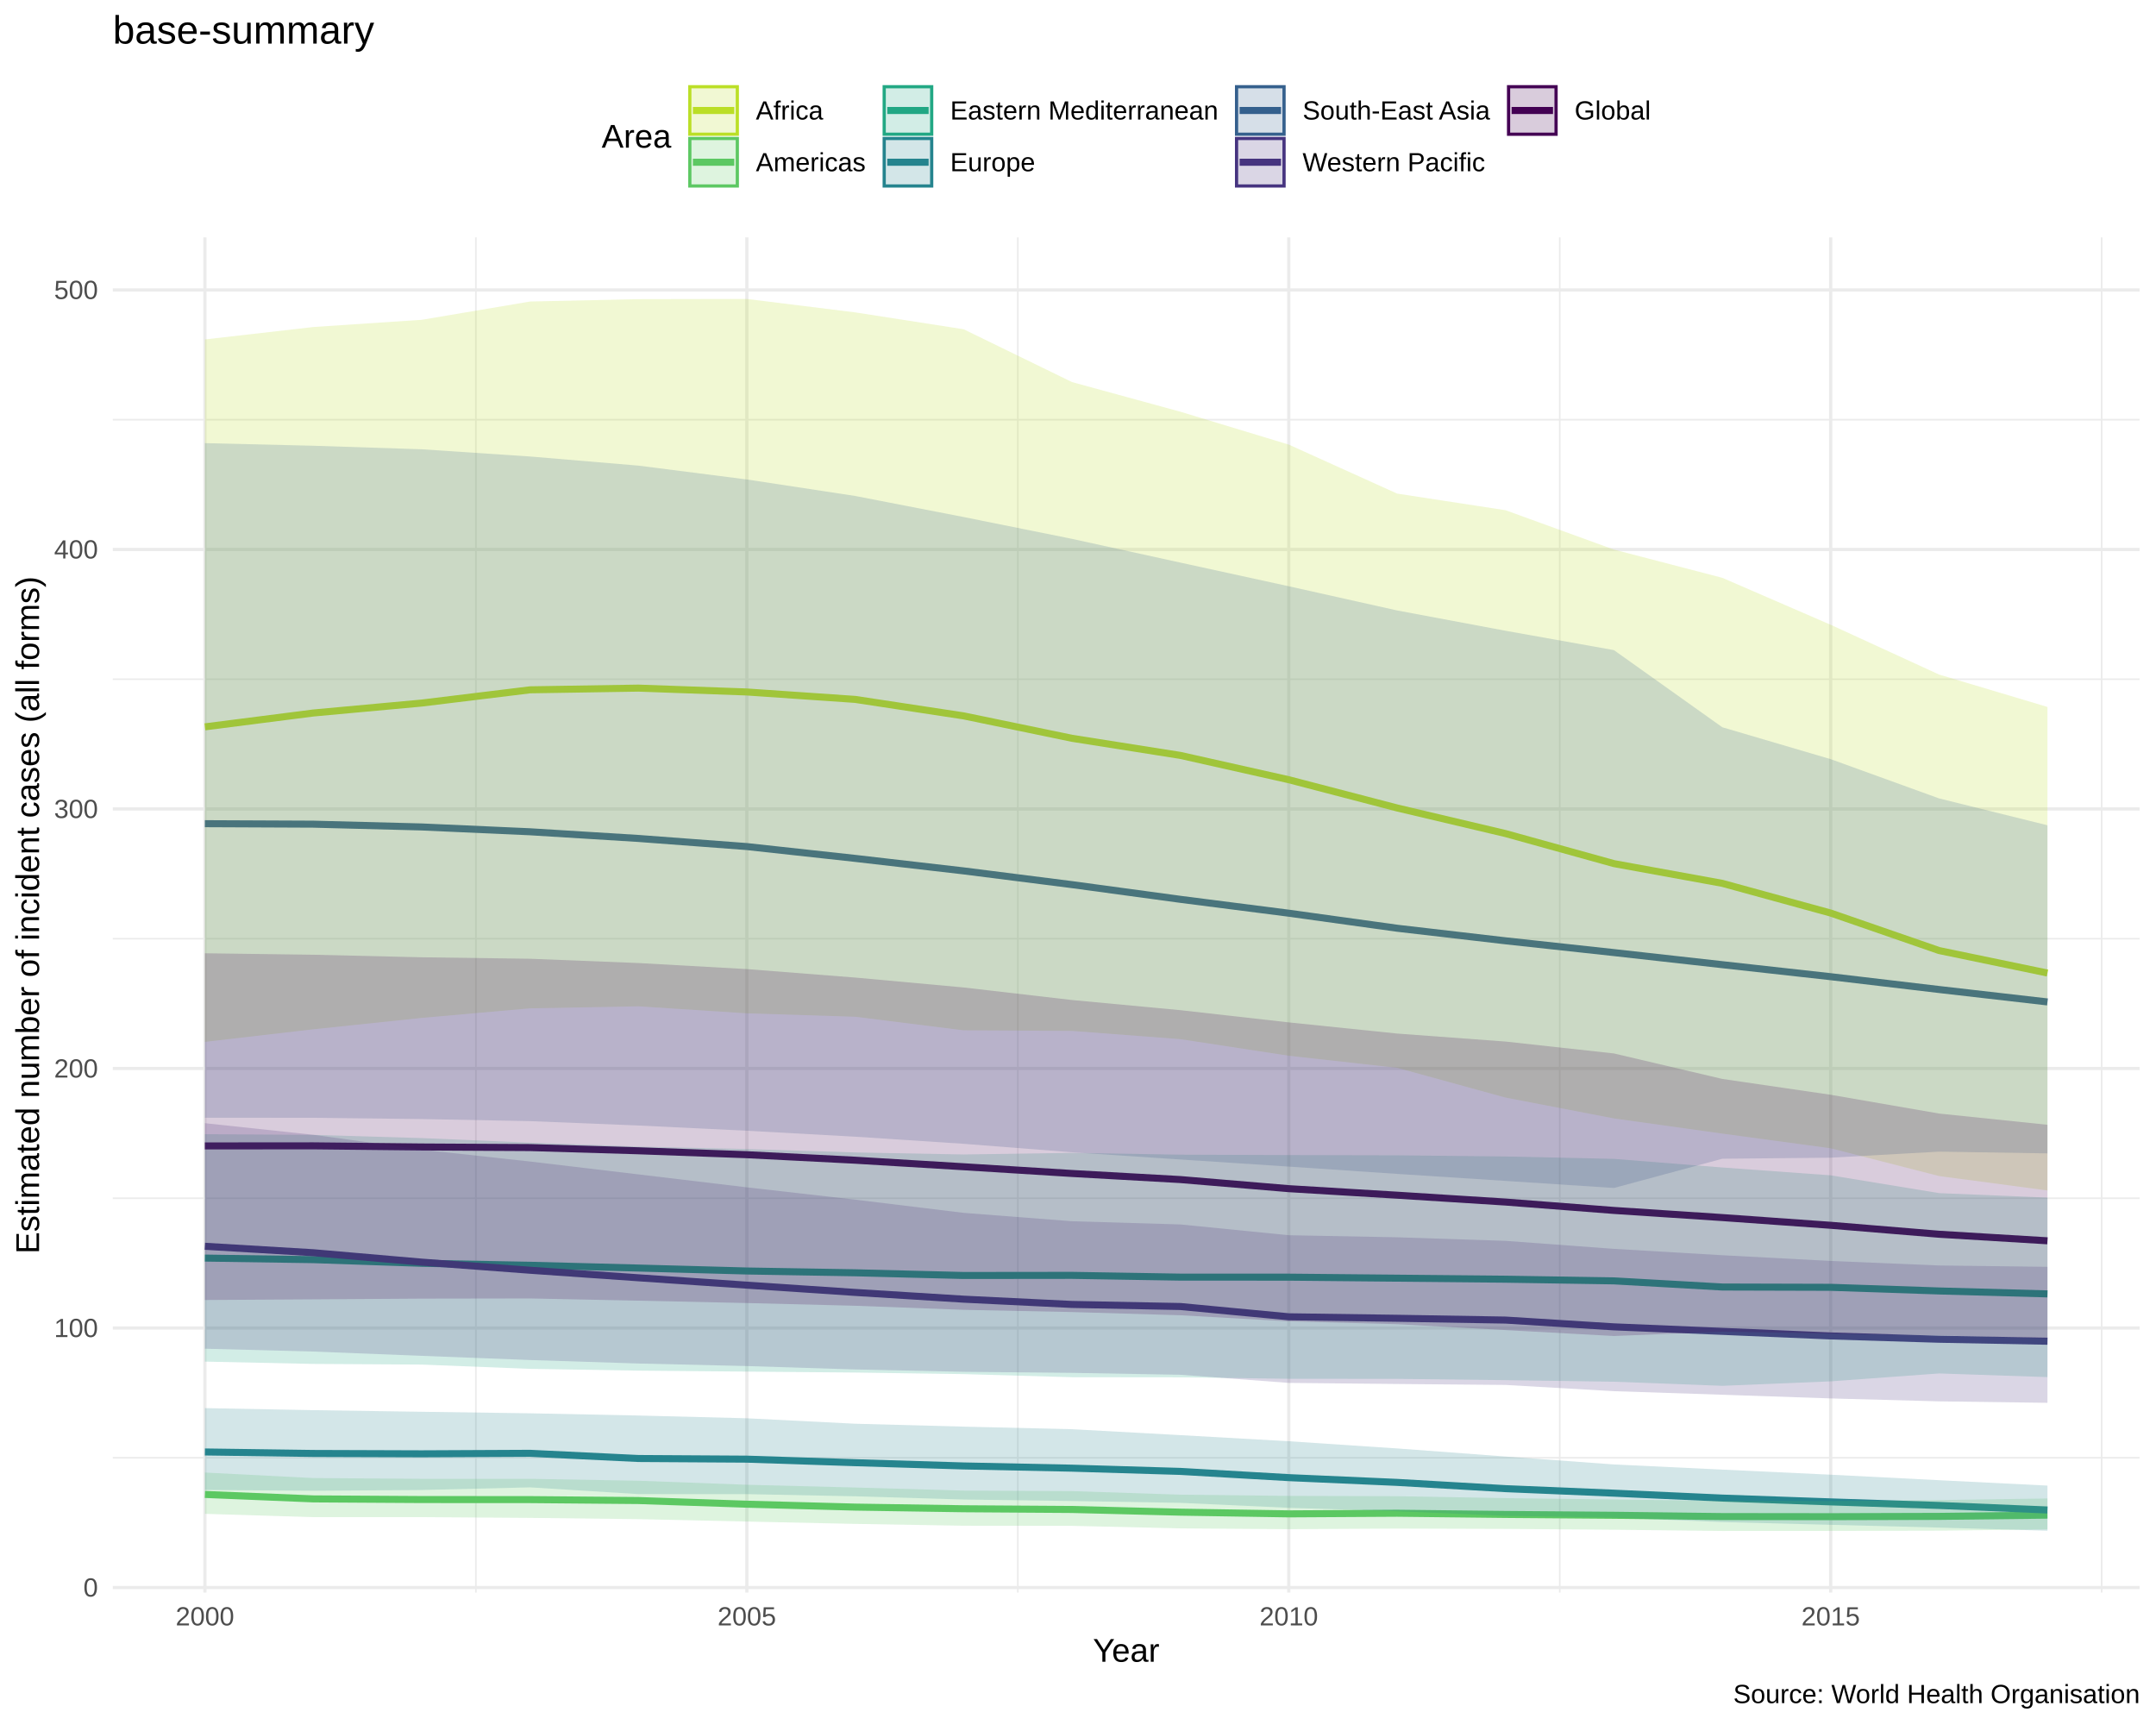
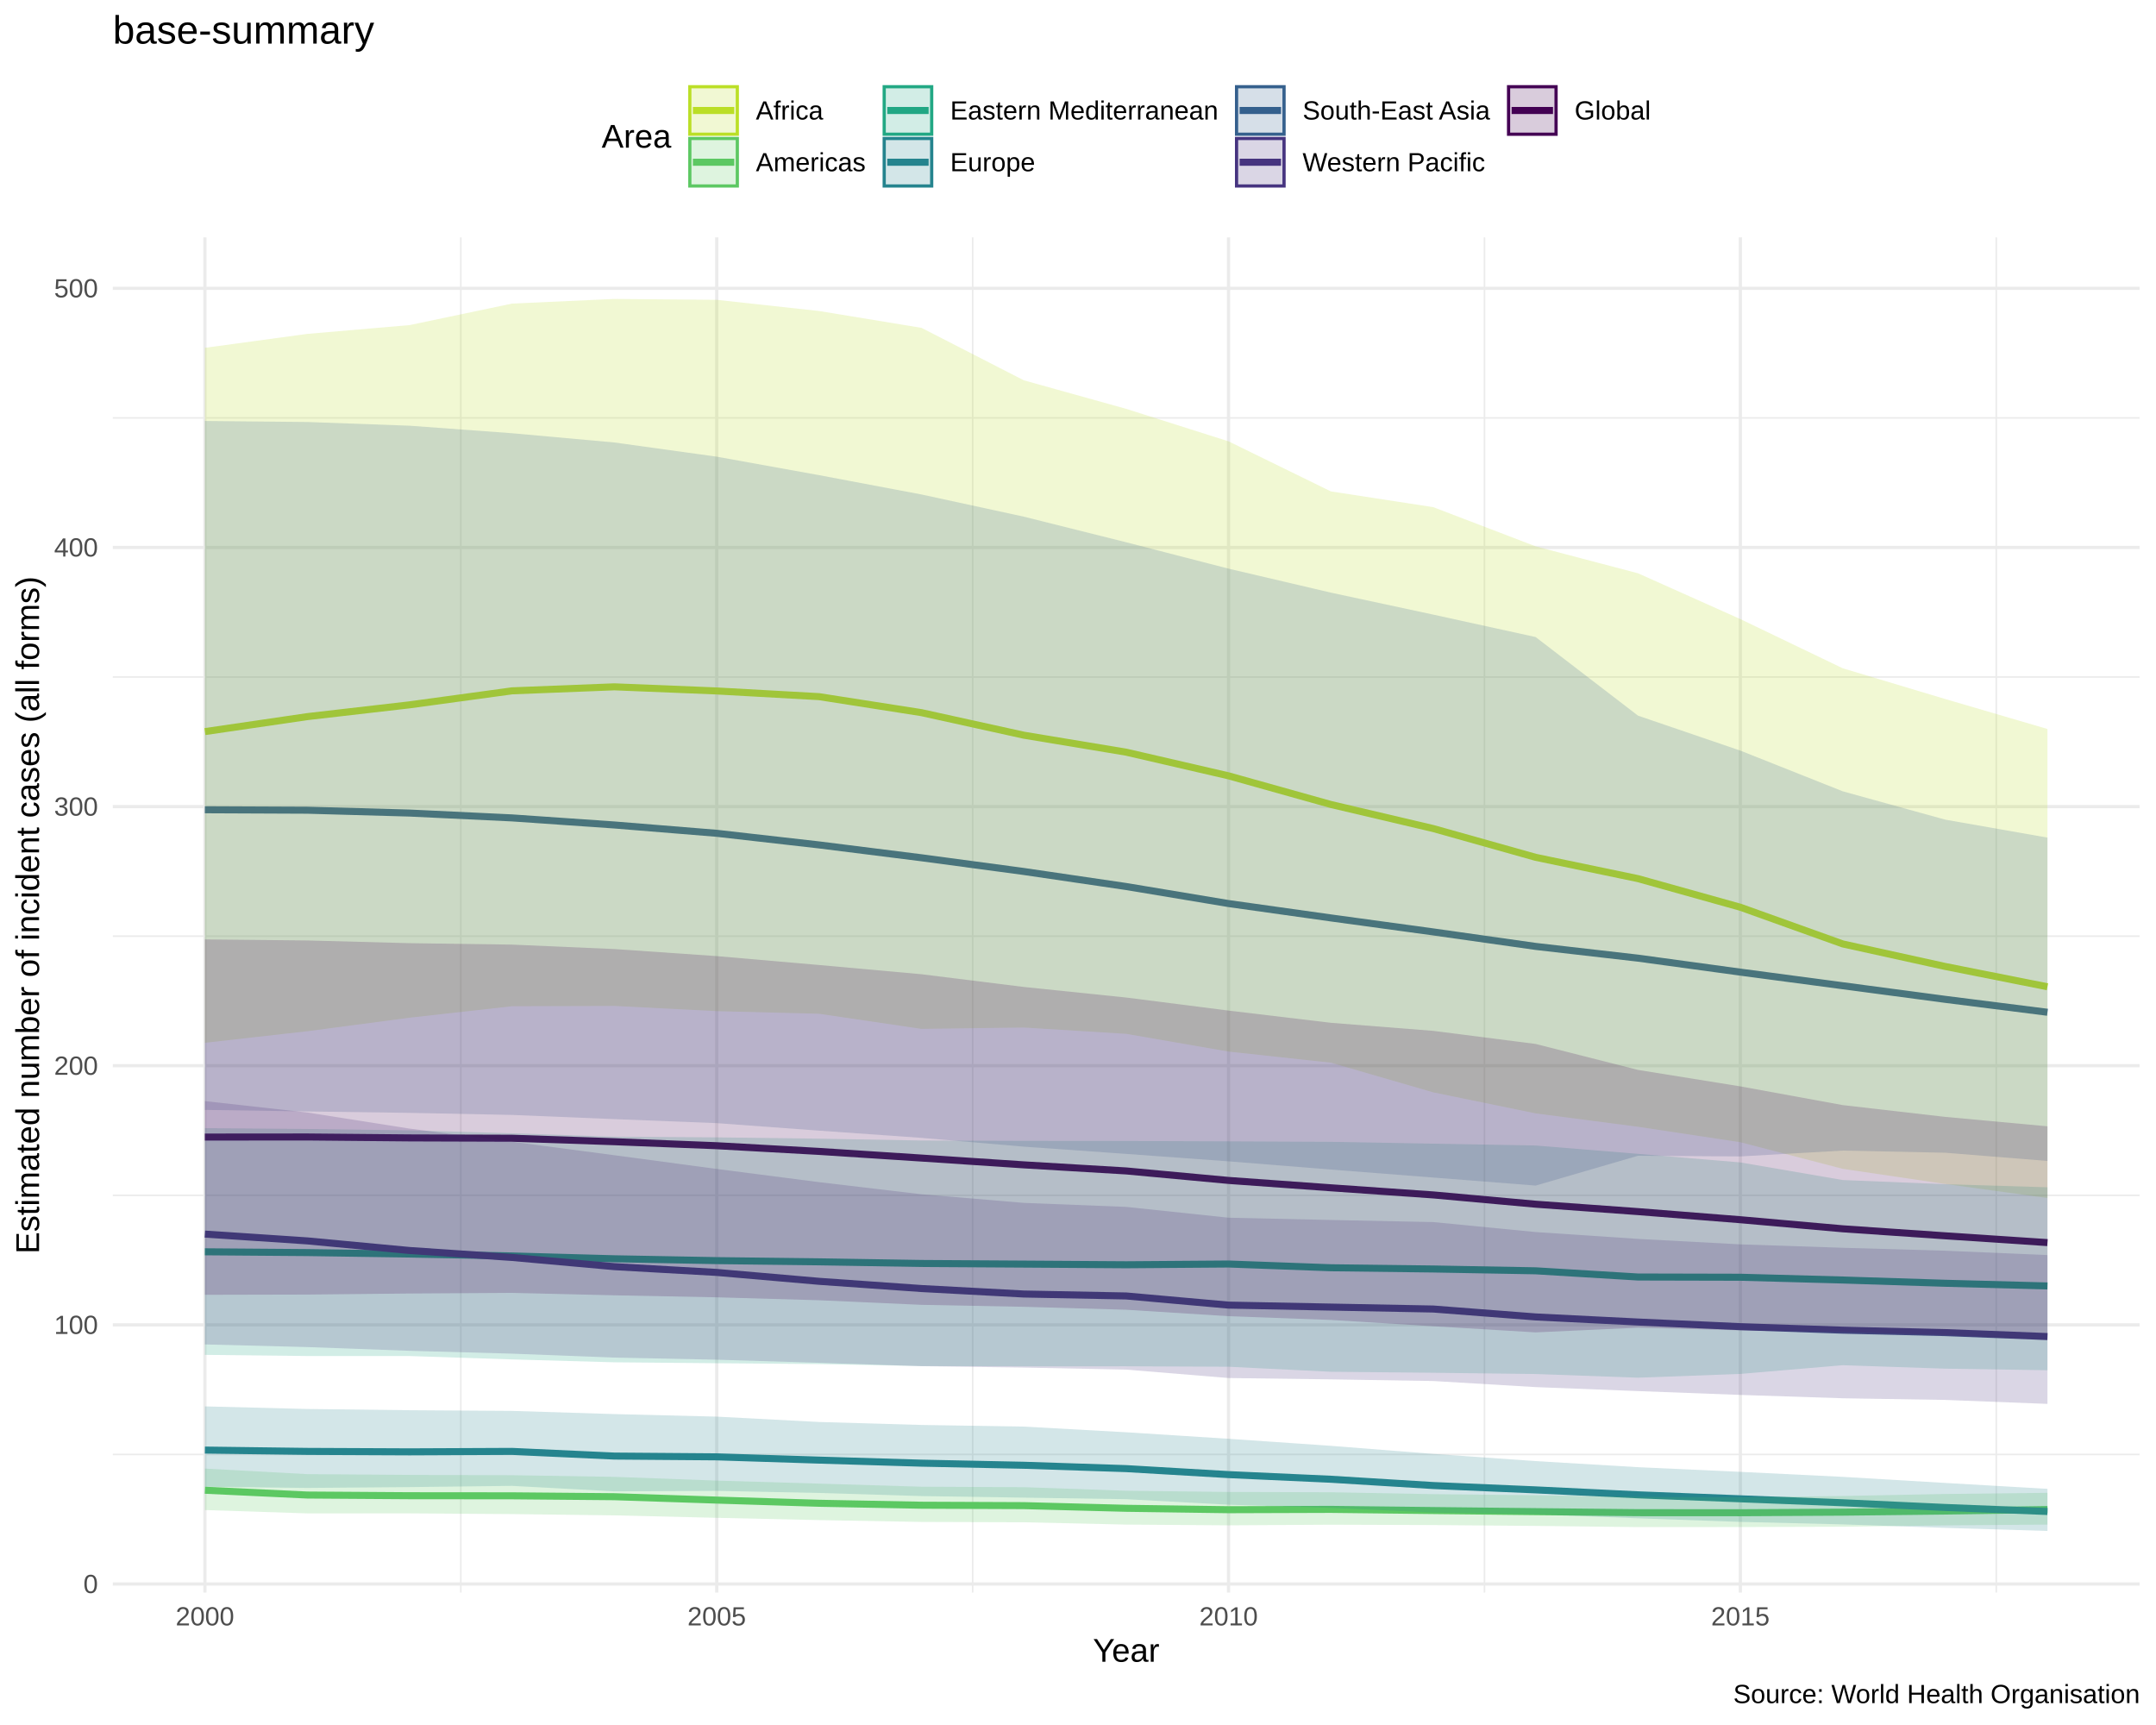
<svg xmlns="http://www.w3.org/2000/svg" viewBox="0 0 720.00 576.00">
  <defs>
    <style type="text/css">
    line, polyline, polygon, path, rect, circle {
      fill: none;
      stroke: #000000;
      stroke-linecap: round;
      stroke-linejoin: round;
      stroke-miterlimit: 10.00;
    }
  </style>
  </defs>
  <rect width="100%" height="100%" style="stroke: none; fill: #FFFFFF;" />
  <defs>
    <clipPath id="cpMzcuNjd8NzE0LjUyfDUzMS43OHw3OS4yNQ==">
      <rect x="37.67" y="79.25" width="676.85" height="452.53" />
    </clipPath>
  </defs>
-   <polyline points="37.67,486.77 714.52,486.77 " style="stroke-width: 0.53; stroke: #EBEBEB; stroke-linecap: butt;" clip-path="url(#cpMzcuNjd8NzE0LjUyfDUzMS43OHw3OS4yNQ==)" />
-   <polyline points="37.67,400.11 714.52,400.11 " style="stroke-width: 0.53; stroke: #EBEBEB; stroke-linecap: butt;" clip-path="url(#cpMzcuNjd8NzE0LjUyfDUzMS43OHw3OS4yNQ==)" />
-   <polyline points="37.67,313.45 714.52,313.45 " style="stroke-width: 0.53; stroke: #EBEBEB; stroke-linecap: butt;" clip-path="url(#cpMzcuNjd8NzE0LjUyfDUzMS43OHw3OS4yNQ==)" />
-   <polyline points="37.67,226.80 714.52,226.80 " style="stroke-width: 0.53; stroke: #EBEBEB; stroke-linecap: butt;" clip-path="url(#cpMzcuNjd8NzE0LjUyfDUzMS43OHw3OS4yNQ==)" />
-   <polyline points="37.67,140.14 714.52,140.14 " style="stroke-width: 0.53; stroke: #EBEBEB; stroke-linecap: butt;" clip-path="url(#cpMzcuNjd8NzE0LjUyfDUzMS43OHw3OS4yNQ==)" />
-   <polyline points="158.92,531.78 158.92,79.25 " style="stroke-width: 0.53; stroke: #EBEBEB; stroke-linecap: butt;" clip-path="url(#cpMzcuNjd8NzE0LjUyfDUzMS43OHw3OS4yNQ==)" />
-   <polyline points="339.90,531.78 339.90,79.25 " style="stroke-width: 0.53; stroke: #EBEBEB; stroke-linecap: butt;" clip-path="url(#cpMzcuNjd8NzE0LjUyfDUzMS43OHw3OS4yNQ==)" />
-   <polyline points="520.88,531.78 520.88,79.25 " style="stroke-width: 0.53; stroke: #EBEBEB; stroke-linecap: butt;" clip-path="url(#cpMzcuNjd8NzE0LjUyfDUzMS43OHw3OS4yNQ==)" />
-   <polyline points="701.85,531.78 701.85,79.25 " style="stroke-width: 0.53; stroke: #EBEBEB; stroke-linecap: butt;" clip-path="url(#cpMzcuNjd8NzE0LjUyfDUzMS43OHw3OS4yNQ==)" />
-   <polyline points="37.67,530.09 714.52,530.09 " style="stroke-width: 1.07; stroke: #EBEBEB; stroke-linecap: butt;" clip-path="url(#cpMzcuNjd8NzE0LjUyfDUzMS43OHw3OS4yNQ==)" />
-   <polyline points="37.67,443.44 714.52,443.44 " style="stroke-width: 1.07; stroke: #EBEBEB; stroke-linecap: butt;" clip-path="url(#cpMzcuNjd8NzE0LjUyfDUzMS43OHw3OS4yNQ==)" />
-   <polyline points="37.67,356.78 714.52,356.78 " style="stroke-width: 1.07; stroke: #EBEBEB; stroke-linecap: butt;" clip-path="url(#cpMzcuNjd8NzE0LjUyfDUzMS43OHw3OS4yNQ==)" />
-   <polyline points="37.67,270.13 714.52,270.13 " style="stroke-width: 1.07; stroke: #EBEBEB; stroke-linecap: butt;" clip-path="url(#cpMzcuNjd8NzE0LjUyfDUzMS43OHw3OS4yNQ==)" />
-   <polyline points="37.67,183.47 714.52,183.47 " style="stroke-width: 1.07; stroke: #EBEBEB; stroke-linecap: butt;" clip-path="url(#cpMzcuNjd8NzE0LjUyfDUzMS43OHw3OS4yNQ==)" />
-   <polyline points="37.67,96.82 714.52,96.82 " style="stroke-width: 1.07; stroke: #EBEBEB; stroke-linecap: butt;" clip-path="url(#cpMzcuNjd8NzE0LjUyfDUzMS43OHw3OS4yNQ==)" />
+   <polyline points="37.67,485.66 714.52,485.66 " style="stroke-width: 0.53; stroke: #EBEBEB; stroke-linecap: butt;" clip-path="url(#cpMzcuNjd8NzE0LjUyfDUzMS43OHw3OS4yNQ==)" />
+   <polyline points="37.67,399.13 714.52,399.13 " style="stroke-width: 0.53; stroke: #EBEBEB; stroke-linecap: butt;" clip-path="url(#cpMzcuNjd8NzE0LjUyfDUzMS43OHw3OS4yNQ==)" />
+   <polyline points="37.67,312.60 714.52,312.60 " style="stroke-width: 0.53; stroke: #EBEBEB; stroke-linecap: butt;" clip-path="url(#cpMzcuNjd8NzE0LjUyfDUzMS43OHw3OS4yNQ==)" />
+   <polyline points="37.67,226.07 714.52,226.07 " style="stroke-width: 0.53; stroke: #EBEBEB; stroke-linecap: butt;" clip-path="url(#cpMzcuNjd8NzE0LjUyfDUzMS43OHw3OS4yNQ==)" />
+   <polyline points="37.67,139.54 714.52,139.54 " style="stroke-width: 0.53; stroke: #EBEBEB; stroke-linecap: butt;" clip-path="url(#cpMzcuNjd8NzE0LjUyfDUzMS43OHw3OS4yNQ==)" />
+   <polyline points="153.89,531.78 153.89,79.25 " style="stroke-width: 0.53; stroke: #EBEBEB; stroke-linecap: butt;" clip-path="url(#cpMzcuNjd8NzE0LjUyfDUzMS43OHw3OS4yNQ==)" />
+   <polyline points="324.82,531.78 324.82,79.25 " style="stroke-width: 0.53; stroke: #EBEBEB; stroke-linecap: butt;" clip-path="url(#cpMzcuNjd8NzE0LjUyfDUzMS43OHw3OS4yNQ==)" />
+   <polyline points="495.74,531.78 495.74,79.25 " style="stroke-width: 0.53; stroke: #EBEBEB; stroke-linecap: butt;" clip-path="url(#cpMzcuNjd8NzE0LjUyfDUzMS43OHw3OS4yNQ==)" />
+   <polyline points="666.66,531.78 666.66,79.25 " style="stroke-width: 0.53; stroke: #EBEBEB; stroke-linecap: butt;" clip-path="url(#cpMzcuNjd8NzE0LjUyfDUzMS43OHw3OS4yNQ==)" />
+   <polyline points="37.67,528.92 714.52,528.92 " style="stroke-width: 1.07; stroke: #EBEBEB; stroke-linecap: butt;" clip-path="url(#cpMzcuNjd8NzE0LjUyfDUzMS43OHw3OS4yNQ==)" />
+   <polyline points="37.67,442.39 714.52,442.39 " style="stroke-width: 1.07; stroke: #EBEBEB; stroke-linecap: butt;" clip-path="url(#cpMzcuNjd8NzE0LjUyfDUzMS43OHw3OS4yNQ==)" />
+   <polyline points="37.67,355.86 714.52,355.86 " style="stroke-width: 1.07; stroke: #EBEBEB; stroke-linecap: butt;" clip-path="url(#cpMzcuNjd8NzE0LjUyfDUzMS43OHw3OS4yNQ==)" />
+   <polyline points="37.67,269.34 714.52,269.34 " style="stroke-width: 1.07; stroke: #EBEBEB; stroke-linecap: butt;" clip-path="url(#cpMzcuNjd8NzE0LjUyfDUzMS43OHw3OS4yNQ==)" />
+   <polyline points="37.67,182.81 714.52,182.81 " style="stroke-width: 1.07; stroke: #EBEBEB; stroke-linecap: butt;" clip-path="url(#cpMzcuNjd8NzE0LjUyfDUzMS43OHw3OS4yNQ==)" />
+   <polyline points="37.67,96.28 714.52,96.28 " style="stroke-width: 1.07; stroke: #EBEBEB; stroke-linecap: butt;" clip-path="url(#cpMzcuNjd8NzE0LjUyfDUzMS43OHw3OS4yNQ==)" />
  <polyline points="68.43,531.78 68.43,79.25 " style="stroke-width: 1.07; stroke: #EBEBEB; stroke-linecap: butt;" clip-path="url(#cpMzcuNjd8NzE0LjUyfDUzMS43OHw3OS4yNQ==)" />
-   <polyline points="249.41,531.78 249.41,79.25 " style="stroke-width: 1.07; stroke: #EBEBEB; stroke-linecap: butt;" clip-path="url(#cpMzcuNjd8NzE0LjUyfDUzMS43OHw3OS4yNQ==)" />
-   <polyline points="430.39,531.78 430.39,79.25 " style="stroke-width: 1.07; stroke: #EBEBEB; stroke-linecap: butt;" clip-path="url(#cpMzcuNjd8NzE0LjUyfDUzMS43OHw3OS4yNQ==)" />
-   <polyline points="611.36,531.78 611.36,79.25 " style="stroke-width: 1.07; stroke: #EBEBEB; stroke-linecap: butt;" clip-path="url(#cpMzcuNjd8NzE0LjUyfDUzMS43OHw3OS4yNQ==)" />
-   <polyline points="68.43,242.71 104.63,238.08 140.82,234.76 177.02,230.34 213.21,229.77 249.41,231.06 285.60,233.54 321.80,239.04 358.00,246.53 394.19,252.24 430.39,260.36 466.58,269.79 502.78,278.34 538.97,288.37 575.17,294.96 611.36,304.88 647.56,317.40 683.75,324.91 " style="stroke-width: 2.35; stroke: #BBDF27; stroke-linecap: butt;" clip-path="url(#cpMzcuNjd8NzE0LjUyfDUzMS43OHw3OS4yNQ==)" />
-   <polyline points="68.43,499.01 104.63,500.50 140.82,500.72 177.02,500.74 213.21,501.05 249.41,502.27 285.60,503.24 321.80,503.79 358.00,504.03 394.19,504.93 430.39,505.50 466.58,505.29 502.78,505.69 538.97,505.97 575.17,506.40 611.36,506.44 647.56,506.34 683.75,505.92 " style="stroke-width: 2.35; stroke: #5DC863; stroke-linecap: butt;" clip-path="url(#cpMzcuNjd8NzE0LjUyfDUzMS43OHw3OS4yNQ==)" />
-   <polyline points="68.43,420.09 104.63,420.61 140.82,421.83 177.02,422.49 213.21,423.42 249.41,424.40 285.60,425.00 321.80,425.90 358.00,425.86 394.19,426.45 430.39,426.46 466.58,426.80 502.78,427.14 538.97,427.70 575.17,429.75 611.36,429.85 647.56,431.07 683.75,432.05 " style="stroke-width: 2.35; stroke: #22A884; stroke-linecap: butt;" clip-path="url(#cpMzcuNjd8NzE0LjUyfDUzMS43OHw3OS4yNQ==)" />
-   <polyline points="68.43,484.83 104.63,485.33 140.82,485.45 177.02,485.28 213.21,487.01 249.41,487.23 285.60,488.41 321.80,489.50 358.00,490.24 394.19,491.32 430.39,493.40 466.58,494.99 502.78,497.08 538.97,498.59 575.17,500.23 611.36,501.50 647.56,502.69 683.75,504.20 " style="stroke-width: 2.35; stroke: #25848E; stroke-linecap: butt;" clip-path="url(#cpMzcuNjd8NzE0LjUyfDUzMS43OHw3OS4yNQ==)" />
-   <polyline points="68.43,275.04 104.63,275.20 140.82,276.13 177.02,277.74 213.21,279.97 249.41,282.68 285.60,286.63 321.80,290.80 358.00,295.39 394.19,300.30 430.39,304.93 466.58,309.95 502.78,314.15 538.97,318.08 575.17,322.12 611.36,326.13 647.56,330.41 683.75,334.56 " style="stroke-width: 2.35; stroke: #35608D; stroke-linecap: butt;" clip-path="url(#cpMzcuNjd8NzE0LjUyfDUzMS43OHw3OS4yNQ==)" />
-   <polyline points="68.43,416.15 104.63,418.30 140.82,421.44 177.02,424.15 213.21,426.67 249.41,429.13 285.60,431.56 321.80,433.81 358.00,435.57 394.19,436.26 430.39,439.69 466.58,440.19 502.78,440.79 538.97,443.05 575.17,444.56 611.36,446.09 647.56,447.19 683.75,447.86 " style="stroke-width: 2.35; stroke: #463480; stroke-linecap: butt;" clip-path="url(#cpMzcuNjd8NzE0LjUyfDUzMS43OHw3OS4yNQ==)" />
-   <polyline points="68.43,382.64 104.63,382.61 140.82,382.99 177.02,383.19 213.21,384.26 249.41,385.57 285.60,387.41 321.80,389.59 358.00,391.84 394.19,393.87 430.39,396.91 466.58,399.09 502.78,401.38 538.97,404.18 575.17,406.56 611.36,409.14 647.56,412.13 683.75,414.32 " style="stroke-width: 2.35; stroke: #440154; stroke-linecap: butt;" clip-path="url(#cpMzcuNjd8NzE0LjUyfDUzMS43OHw3OS4yNQ==)" />
-   <polygon points="68.43,113.34 104.63,109.20 140.82,106.79 177.02,100.68 213.21,99.89 249.41,99.82 285.60,104.31 321.80,109.94 358.00,127.58 394.19,137.48 430.39,148.46 466.58,164.82 502.78,170.37 538.97,183.51 575.17,192.94 611.36,208.62 647.56,225.24 683.75,236.06 683.75,397.51 647.56,392.70 611.36,383.42 575.17,378.52 538.97,373.45 502.78,366.49 466.58,356.55 430.39,352.52 394.19,346.98 358.00,344.23 321.80,344.03 285.60,339.50 249.41,338.36 213.21,336.02 177.02,336.69 140.82,339.89 104.63,343.69 68.43,347.89 " style="stroke-width: 1.07; stroke: none; fill: #BBDF27; fill-opacity: 0.20;" clip-path="url(#cpMzcuNjd8NzE0LjUyfDUzMS43OHw3OS4yNQ==)" />
-   <polygon points="68.43,491.70 104.63,493.54 140.82,493.80 177.02,493.80 213.21,494.44 249.41,495.78 285.60,496.70 321.80,497.73 358.00,497.90 394.19,499.09 430.39,499.50 466.58,499.60 502.78,500.25 538.97,500.69 575.17,501.15 611.36,501.22 647.56,500.89 683.75,500.36 683.75,510.69 647.56,511.11 611.36,511.19 575.17,511.21 538.97,510.80 502.78,510.52 466.58,510.41 430.39,510.61 394.19,510.35 358.00,509.50 321.80,509.46 285.60,508.85 249.41,508.07 213.21,507.26 177.02,506.84 140.82,506.59 104.63,506.60 68.43,505.49 " style="stroke-width: 1.07; stroke: none; fill: #5DC863; fill-opacity: 0.20;" clip-path="url(#cpMzcuNjd8NzE0LjUyfDUzMS43OHw3OS4yNQ==)" />
-   <polygon points="68.43,378.72 104.63,378.95 140.82,380.02 177.02,381.55 213.21,382.87 249.41,383.68 285.60,384.82 321.80,385.49 358.00,384.95 394.19,385.56 430.39,385.69 466.58,385.77 502.78,386.16 538.97,386.96 575.17,389.84 611.36,392.46 647.56,398.40 683.75,399.90 683.75,459.83 647.56,458.61 611.36,461.25 575.17,462.74 538.97,461.37 502.78,460.85 466.58,460.42 430.39,460.39 394.19,459.91 358.00,459.87 321.80,458.83 285.60,458.31 249.41,458.00 213.21,457.67 177.02,457.08 140.82,455.65 104.63,455.43 68.43,454.66 " style="stroke-width: 1.07; stroke: none; fill: #22A884; fill-opacity: 0.20;" clip-path="url(#cpMzcuNjd8NzE0LjUyfDUzMS43OHw3OS4yNQ==)" />
-   <polygon points="68.43,470.19 104.63,470.87 140.82,471.41 177.02,471.92 213.21,472.66 249.41,473.58 285.60,475.40 321.80,476.37 358.00,477.23 394.19,479.21 430.39,481.25 466.58,483.65 502.78,486.35 538.97,489.00 575.17,490.72 611.36,492.42 647.56,494.26 683.75,496.06 683.75,511.13 647.56,510.08 611.36,509.15 575.17,508.24 538.97,506.77 502.78,506.16 466.58,504.62 430.39,503.48 394.19,501.82 358.00,501.21 321.80,500.71 285.60,499.63 249.41,498.91 213.21,498.90 177.02,496.65 140.82,497.53 104.63,497.78 68.43,497.52 " style="stroke-width: 1.07; stroke: none; fill: #25848E; fill-opacity: 0.20;" clip-path="url(#cpMzcuNjd8NzE0LjUyfDUzMS43OHw3OS4yNQ==)" />
-   <polygon points="68.43,147.97 104.63,148.84 140.82,150.02 177.02,152.43 213.21,155.48 249.41,160.10 285.60,165.61 321.80,172.64 358.00,179.93 394.19,187.86 430.39,195.76 466.58,203.84 502.78,210.62 538.97,217.08 575.17,242.84 611.36,253.49 647.56,266.60 683.75,275.57 683.75,385.13 647.56,384.55 611.36,386.57 575.17,386.92 538.97,396.68 502.78,394.32 466.58,391.98 430.39,389.54 394.19,387.17 358.00,384.76 321.80,381.93 285.60,379.56 249.41,377.57 213.21,375.82 177.02,374.36 140.82,373.67 104.63,373.25 68.43,373.22 " style="stroke-width: 1.07; stroke: none; fill: #35608D; fill-opacity: 0.20;" clip-path="url(#cpMzcuNjd8NzE0LjUyfDUzMS43OHw3OS4yNQ==)" />
-   <polygon points="68.43,375.05 104.63,378.92 140.82,383.89 177.02,387.85 213.21,392.15 249.41,396.47 285.60,400.58 321.80,404.99 358.00,407.79 394.19,408.86 430.39,412.46 466.58,413.15 502.78,414.34 538.97,417.01 575.17,419.14 611.36,421.05 647.56,422.56 683.75,423.01 683.75,468.42 647.56,467.93 611.36,466.95 575.17,465.72 538.97,464.53 502.78,462.45 466.58,462.13 430.39,461.77 394.19,459.05 358.00,458.41 321.80,458.06 285.60,457.28 249.41,456.14 213.21,455.29 177.02,454.13 140.82,452.73 104.63,451.30 68.43,450.35 " style="stroke-width: 1.07; stroke: none; fill: #463480; fill-opacity: 0.20;" clip-path="url(#cpMzcuNjd8NzE0LjUyfDUzMS43OHw3OS4yNQ==)" />
-   <polygon points="68.43,318.31 104.63,318.80 140.82,319.65 177.02,320.14 213.21,321.57 249.41,323.59 285.60,326.42 321.80,329.73 358.00,333.92 394.19,337.31 430.39,341.39 466.58,345.12 502.78,347.79 538.97,351.76 575.17,360.27 611.36,365.56 647.56,371.83 683.75,375.58 683.75,446.85 647.56,445.93 611.36,445.29 575.17,444.66 538.97,446.11 502.78,444.13 466.58,442.16 430.39,441.22 394.19,439.18 358.00,438.11 321.80,437.37 285.60,436.01 249.41,435.10 213.21,434.31 177.02,433.57 140.82,433.63 104.63,433.87 68.43,434.09 " style="stroke-width: 1.07; stroke: none; fill: #440154; fill-opacity: 0.20;" clip-path="url(#cpMzcuNjd8NzE0LjUyfDUzMS43OHw3OS4yNQ==)" />
+   <polyline points="239.36,531.78 239.36,79.25 " style="stroke-width: 1.07; stroke: #EBEBEB; stroke-linecap: butt;" clip-path="url(#cpMzcuNjd8NzE0LjUyfDUzMS43OHw3OS4yNQ==)" />
+   <polyline points="410.28,531.78 410.28,79.25 " style="stroke-width: 1.07; stroke: #EBEBEB; stroke-linecap: butt;" clip-path="url(#cpMzcuNjd8NzE0LjUyfDUzMS43OHw3OS4yNQ==)" />
+   <polyline points="581.20,531.78 581.20,79.25 " style="stroke-width: 1.07; stroke: #EBEBEB; stroke-linecap: butt;" clip-path="url(#cpMzcuNjd8NzE0LjUyfDUzMS43OHw3OS4yNQ==)" />
+   <polyline points="68.43,244.29 102.62,239.29 136.80,235.35 170.99,230.68 205.17,229.34 239.36,230.72 273.54,232.62 307.72,237.96 341.91,245.49 376.09,251.16 410.28,259.06 444.46,268.63 478.65,276.67 512.83,286.27 547.02,293.39 581.20,302.94 615.39,315.19 649.57,322.71 683.75,329.50 " style="stroke-width: 2.35; stroke: #BBDF27; stroke-linecap: butt;" clip-path="url(#cpMzcuNjd8NzE0LjUyfDUzMS43OHw3OS4yNQ==)" />
+   <polyline points="68.43,497.61 102.62,499.21 136.80,499.44 170.99,499.47 205.17,499.77 239.36,500.90 273.54,501.96 307.72,502.61 341.91,502.75 376.09,503.64 410.28,504.11 444.46,504.00 478.65,504.39 512.83,504.76 547.02,505.10 581.20,505.12 615.39,504.93 649.57,504.56 683.75,504.06 " style="stroke-width: 2.35; stroke: #5DC863; stroke-linecap: butt;" clip-path="url(#cpMzcuNjd8NzE0LjUyfDUzMS43OHw3OS4yNQ==)" />
+   <polyline points="68.43,417.99 102.62,418.25 136.80,418.74 170.99,419.38 205.17,420.32 239.36,420.94 273.54,421.34 307.72,421.89 341.91,422.10 376.09,422.32 410.28,422.07 444.46,423.32 478.65,423.73 512.83,424.34 547.02,426.41 581.20,426.49 615.39,427.41 649.57,428.50 683.75,429.40 " style="stroke-width: 2.35; stroke: #22A884; stroke-linecap: butt;" clip-path="url(#cpMzcuNjd8NzE0LjUyfDUzMS43OHw3OS4yNQ==)" />
+   <polyline points="68.43,484.20 102.62,484.64 136.80,484.79 170.99,484.64 205.17,486.20 239.36,486.46 273.54,487.55 307.72,488.57 341.91,489.27 376.09,490.39 410.28,492.39 444.46,493.94 478.65,496.04 512.83,497.49 547.02,499.14 581.20,500.47 615.39,501.79 649.57,503.36 683.75,504.71 " style="stroke-width: 2.35; stroke: #25848E; stroke-linecap: butt;" clip-path="url(#cpMzcuNjd8NzE0LjUyfDUzMS43OHw3OS4yNQ==)" />
+   <polyline points="68.43,270.39 102.62,270.54 136.80,271.49 170.99,273.11 205.17,275.47 239.36,278.25 273.54,282.13 307.72,286.42 341.91,291.00 376.09,296.02 410.28,301.71 444.46,306.51 478.65,311.18 512.83,316.02 547.02,319.94 581.20,324.61 615.39,329.15 649.57,333.69 683.75,338.01 " style="stroke-width: 2.35; stroke: #35608D; stroke-linecap: butt;" clip-path="url(#cpMzcuNjd8NzE0LjUyfDUzMS43OHw3OS4yNQ==)" />
+   <polyline points="68.43,412.08 102.62,414.35 136.80,417.56 170.99,419.88 205.17,422.95 239.36,424.88 273.54,427.85 307.72,430.26 341.91,432.09 376.09,432.74 410.28,435.79 444.46,436.45 478.65,437.10 512.83,439.74 547.02,441.44 581.20,442.99 615.39,444.16 649.57,444.97 683.75,446.29 " style="stroke-width: 2.35; stroke: #463480; stroke-linecap: butt;" clip-path="url(#cpMzcuNjd8NzE0LjUyfDUzMS43OHw3OS4yNQ==)" />
+   <polyline points="68.43,379.68 102.62,379.65 136.80,379.96 170.99,380.07 205.17,381.23 239.36,382.57 273.54,384.47 307.72,386.69 341.91,388.96 376.09,390.99 410.28,394.16 444.46,396.62 478.65,399.00 512.83,402.10 547.02,404.57 581.20,407.28 615.39,410.31 649.57,412.65 683.75,414.92 " style="stroke-width: 2.35; stroke: #440154; stroke-linecap: butt;" clip-path="url(#cpMzcuNjd8NzE0LjUyfDUzMS43OHw3OS4yNQ==)" />
+   <polygon points="68.43,116.14 102.62,111.49 136.80,108.55 170.99,101.37 205.17,99.82 239.36,100.12 273.54,103.85 307.72,109.47 341.91,126.99 376.09,136.52 410.28,147.37 444.46,164.09 478.65,169.35 512.83,182.43 547.02,191.43 581.20,206.72 615.39,223.15 649.57,233.40 683.75,243.42 683.75,400.04 649.57,395.34 615.39,390.29 581.20,381.40 547.02,376.24 512.83,371.77 478.65,364.75 444.46,354.84 410.28,351.13 376.09,345.21 341.91,343.10 307.72,343.55 273.54,338.51 239.36,337.63 205.17,335.89 170.99,335.99 136.80,339.82 102.62,344.34 68.43,348.20 " style="stroke-width: 1.07; stroke: none; fill: #BBDF27; fill-opacity: 0.20;" clip-path="url(#cpMzcuNjd8NzE0LjUyfDUzMS43OHw3OS4yNQ==)" />
+   <polygon points="68.43,490.38 102.62,492.23 136.80,492.49 170.99,492.59 205.17,493.14 239.36,494.39 273.54,495.40 307.72,496.43 341.91,496.59 376.09,497.78 410.28,498.18 444.46,498.28 478.65,498.92 512.83,499.27 547.02,499.82 581.20,499.96 615.39,499.53 649.57,498.86 683.75,498.47 683.75,509.08 649.57,509.35 615.39,509.80 581.20,509.90 547.02,509.92 512.83,509.52 478.65,509.24 444.46,509.12 410.28,509.33 376.09,509.08 341.91,508.31 307.72,508.20 273.54,507.58 239.36,506.82 205.17,506.00 170.99,505.57 136.80,505.33 102.62,505.34 68.43,504.22 " style="stroke-width: 1.07; stroke: none; fill: #5DC863; fill-opacity: 0.20;" clip-path="url(#cpMzcuNjd8NzE0LjUyfDUzMS43OHw3OS4yNQ==)" />
+   <polygon points="68.43,376.70 102.62,376.98 136.80,377.44 170.99,378.42 205.17,379.55 239.36,379.78 273.54,380.22 307.72,380.83 341.91,380.95 376.09,380.98 410.28,381.11 444.46,381.27 478.65,381.89 512.83,382.50 547.02,385.28 581.20,388.15 615.39,394.03 649.57,395.42 683.75,396.45 683.75,457.54 649.57,457.01 615.39,455.86 581.20,458.77 547.02,460.03 512.83,458.80 478.65,458.38 444.46,458.05 410.28,456.37 376.09,456.22 341.91,456.23 307.72,456.15 273.54,455.48 239.36,455.20 205.17,454.89 170.99,453.93 136.80,452.80 102.62,452.79 68.43,452.41 " style="stroke-width: 1.07; stroke: none; fill: #22A884; fill-opacity: 0.20;" clip-path="url(#cpMzcuNjd8NzE0LjUyfDUzMS43OHw3OS4yNQ==)" />
+   <polygon points="68.43,469.61 102.62,470.48 136.80,470.89 170.99,471.12 205.17,472.18 239.36,473.03 273.54,474.82 307.72,475.81 341.91,476.36 376.09,478.25 410.28,480.43 444.46,482.78 478.65,485.47 512.83,487.88 547.02,489.91 581.20,491.47 615.39,493.14 649.57,495.17 683.75,497.14 683.75,511.21 649.57,510.18 615.39,509.01 581.20,508.18 547.02,506.98 512.83,505.66 478.65,505.06 444.46,503.50 410.28,502.45 376.09,500.60 341.91,500.08 307.72,499.56 273.54,498.52 239.36,497.82 205.17,497.98 170.99,496.15 136.80,496.56 102.62,496.84 68.43,496.44 " style="stroke-width: 1.07; stroke: none; fill: #25848E; fill-opacity: 0.20;" clip-path="url(#cpMzcuNjd8NzE0LjUyfDUzMS43OHw3OS4yNQ==)" />
+   <polygon points="68.43,140.57 102.62,140.91 136.80,142.15 170.99,144.66 205.17,147.75 239.36,152.49 273.54,158.66 307.72,165.11 341.91,172.52 376.09,181.07 410.28,189.88 444.46,197.89 478.65,205.23 512.83,212.72 547.02,238.97 581.20,250.64 615.39,264.23 649.57,273.68 683.75,279.69 683.75,387.66 649.57,384.91 615.39,384.20 581.20,386.15 547.02,385.92 512.83,395.88 478.65,393.20 444.46,390.53 410.28,387.79 376.09,385.30 341.91,382.88 307.72,379.95 273.54,377.54 239.36,375.03 205.17,373.69 170.99,372.29 136.80,371.60 102.62,371.13 68.43,370.61 " style="stroke-width: 1.07; stroke: none; fill: #35608D; fill-opacity: 0.20;" clip-path="url(#cpMzcuNjd8NzE0LjUyfDUzMS43OHw3OS4yNQ==)" />
+   <polygon points="68.43,367.67 102.62,371.48 136.80,376.86 170.99,381.24 205.17,385.75 239.36,390.33 273.54,394.74 307.72,398.78 341.91,401.66 376.09,403.00 410.28,406.61 444.46,407.37 478.65,408.07 512.83,411.40 547.02,413.69 581.20,415.51 615.39,416.65 649.57,417.63 683.75,419.09 683.75,468.78 649.57,467.45 615.39,466.90 581.20,465.78 547.02,464.50 512.83,463.17 478.65,461.14 444.46,460.59 410.28,460.14 376.09,457.33 341.91,456.65 307.72,456.19 273.54,455.06 239.36,454.02 205.17,453.32 170.99,452.00 136.80,451.05 102.62,449.80 68.43,448.92 " style="stroke-width: 1.07; stroke: none; fill: #463480; fill-opacity: 0.20;" clip-path="url(#cpMzcuNjd8NzE0LjUyfDUzMS43OHw3OS4yNQ==)" />
+   <polygon points="68.43,313.68 102.62,314.03 136.80,314.94 170.99,315.42 205.17,316.90 239.36,319.26 273.54,322.23 307.72,325.31 341.91,329.56 376.09,333.09 410.28,337.45 444.46,341.53 478.65,344.22 512.83,348.59 547.02,357.26 581.20,362.76 615.39,369.01 649.57,372.94 683.75,376.09 683.75,447.48 649.57,445.82 615.39,444.81 581.20,444.22 547.02,443.33 512.83,444.90 478.65,442.85 444.46,440.75 410.28,439.49 376.09,437.34 341.91,436.36 307.72,435.70 273.54,434.17 239.36,433.19 205.17,432.52 170.99,431.71 136.80,431.92 102.62,432.27 68.43,432.35 " style="stroke-width: 1.07; stroke: none; fill: #440154; fill-opacity: 0.20;" clip-path="url(#cpMzcuNjd8NzE0LjUyfDUzMS43OHw3OS4yNQ==)" />
  <defs>
    <clipPath id="cpMC4wMHw3MjAuMDB8NTc2LjAwfDAuMDA=">
      <rect x="0.00" y="0.00" width="720.00" height="576.00" />
    </clipPath>
  </defs>
  <g clip-path="url(#cpMC4wMHw3MjAuMDB8NTc2LjAwfDAuMDA=)">
-     <text x="27.84" y="533.12" style="font-size: 8.80px; fill: #4D4D4D; font-family: Liberation Sans;" textLength="4.89px" lengthAdjust="spacingAndGlyphs">0</text>
+     <text x="27.84" y="531.95" style="font-size: 8.80px; fill: #4D4D4D; font-family: Liberation Sans;" textLength="4.89px" lengthAdjust="spacingAndGlyphs">0</text>
  </g>
  <g clip-path="url(#cpMC4wMHw3MjAuMDB8NTc2LjAwfDAuMDA=)">
-     <text x="18.06" y="446.46" style="font-size: 8.80px; fill: #4D4D4D; font-family: Liberation Sans;" textLength="14.67px" lengthAdjust="spacingAndGlyphs">100</text>
+     <text x="18.06" y="445.42" style="font-size: 8.80px; fill: #4D4D4D; font-family: Liberation Sans;" textLength="14.67px" lengthAdjust="spacingAndGlyphs">100</text>
  </g>
  <g clip-path="url(#cpMC4wMHw3MjAuMDB8NTc2LjAwfDAuMDA=)">
-     <text x="18.06" y="359.81" style="font-size: 8.80px; fill: #4D4D4D; font-family: Liberation Sans;" textLength="14.67px" lengthAdjust="spacingAndGlyphs">200</text>
+     <text x="18.06" y="358.89" style="font-size: 8.80px; fill: #4D4D4D; font-family: Liberation Sans;" textLength="14.67px" lengthAdjust="spacingAndGlyphs">200</text>
  </g>
  <g clip-path="url(#cpMC4wMHw3MjAuMDB8NTc2LjAwfDAuMDA=)">
-     <text x="18.06" y="273.15" style="font-size: 8.80px; fill: #4D4D4D; font-family: Liberation Sans;" textLength="14.67px" lengthAdjust="spacingAndGlyphs">300</text>
+     <text x="18.06" y="272.36" style="font-size: 8.80px; fill: #4D4D4D; font-family: Liberation Sans;" textLength="14.67px" lengthAdjust="spacingAndGlyphs">300</text>
  </g>
  <g clip-path="url(#cpMC4wMHw3MjAuMDB8NTc2LjAwfDAuMDA=)">
-     <text x="18.06" y="186.49" style="font-size: 8.80px; fill: #4D4D4D; font-family: Liberation Sans;" textLength="14.67px" lengthAdjust="spacingAndGlyphs">400</text>
+     <text x="18.06" y="185.83" style="font-size: 8.80px; fill: #4D4D4D; font-family: Liberation Sans;" textLength="14.67px" lengthAdjust="spacingAndGlyphs">400</text>
  </g>
  <g clip-path="url(#cpMC4wMHw3MjAuMDB8NTc2LjAwfDAuMDA=)">
-     <text x="18.06" y="99.84" style="font-size: 8.80px; fill: #4D4D4D; font-family: Liberation Sans;" textLength="14.67px" lengthAdjust="spacingAndGlyphs">500</text>
+     <text x="18.06" y="99.30" style="font-size: 8.80px; fill: #4D4D4D; font-family: Liberation Sans;" textLength="14.67px" lengthAdjust="spacingAndGlyphs">500</text>
  </g>
  <g clip-path="url(#cpMC4wMHw3MjAuMDB8NTc2LjAwfDAuMDA=)">
    <text x="58.65" y="542.75" style="font-size: 8.80px; fill: #4D4D4D; font-family: Liberation Sans;" textLength="19.56px" lengthAdjust="spacingAndGlyphs">2000</text>
  </g>
  <g clip-path="url(#cpMC4wMHw3MjAuMDB8NTc2LjAwfDAuMDA=)">
-     <text x="239.63" y="542.75" style="font-size: 8.80px; fill: #4D4D4D; font-family: Liberation Sans;" textLength="19.56px" lengthAdjust="spacingAndGlyphs">2005</text>
+     <text x="229.57" y="542.75" style="font-size: 8.80px; fill: #4D4D4D; font-family: Liberation Sans;" textLength="19.56px" lengthAdjust="spacingAndGlyphs">2005</text>
  </g>
  <g clip-path="url(#cpMC4wMHw3MjAuMDB8NTc2LjAwfDAuMDA=)">
-     <text x="420.61" y="542.75" style="font-size: 8.80px; fill: #4D4D4D; font-family: Liberation Sans;" textLength="19.56px" lengthAdjust="spacingAndGlyphs">2010</text>
+     <text x="400.50" y="542.75" style="font-size: 8.80px; fill: #4D4D4D; font-family: Liberation Sans;" textLength="19.56px" lengthAdjust="spacingAndGlyphs">2010</text>
  </g>
  <g clip-path="url(#cpMC4wMHw3MjAuMDB8NTc2LjAwfDAuMDA=)">
-     <text x="601.58" y="542.75" style="font-size: 8.80px; fill: #4D4D4D; font-family: Liberation Sans;" textLength="19.56px" lengthAdjust="spacingAndGlyphs">2015</text>
+     <text x="571.42" y="542.75" style="font-size: 8.80px; fill: #4D4D4D; font-family: Liberation Sans;" textLength="19.56px" lengthAdjust="spacingAndGlyphs">2015</text>
  </g>
  <g clip-path="url(#cpMC4wMHw3MjAuMDB8NTc2LjAwfDAuMDA=)">
    <text x="364.98" y="554.88" style="font-size: 11.00px; font-family: Liberation Sans;" textLength="22.23px" lengthAdjust="spacingAndGlyphs">Year</text>
  </g>
  <g clip-path="url(#cpMC4wMHw3MjAuMDB8NTc2LjAwfDAuMDA=)">
    <text transform="translate(13.04,418.67) rotate(-90)" style="font-size: 11.00px; font-family: Liberation Sans;" textLength="226.31px" lengthAdjust="spacingAndGlyphs">Estimated number of incident cases (all forms)</text>
  </g>
  <g clip-path="url(#cpMC4wMHw3MjAuMDB8NTc2LjAwfDAuMDA=)">
    <text x="200.93" y="49.31" style="font-size: 11.00px; font-family: Liberation Sans;" textLength="23.25px" lengthAdjust="spacingAndGlyphs">Area</text>
  </g>
  <line x1="231.39" y1="36.89" x2="245.21" y2="36.89" style="stroke-width: 2.35; stroke: #BBDF27; stroke-linecap: butt;" clip-path="url(#cpMC4wMHw3MjAuMDB8NTc2LjAwfDAuMDA=)" />
  <rect x="230.37" y="28.96" width="15.86" height="15.86" style="stroke-width: 1.07; stroke: #BBDF27; stroke-linecap: square; stroke-linejoin: miter; fill: #BBDF27; fill-opacity: 0.20;" clip-path="url(#cpMC4wMHw3MjAuMDB8NTc2LjAwfDAuMDA=)" />
  <line x1="231.39" y1="54.17" x2="245.21" y2="54.17" style="stroke-width: 2.35; stroke: #5DC863; stroke-linecap: butt;" clip-path="url(#cpMC4wMHw3MjAuMDB8NTc2LjAwfDAuMDA=)" />
  <rect x="230.37" y="46.24" width="15.86" height="15.86" style="stroke-width: 1.07; stroke: #5DC863; stroke-linecap: square; stroke-linejoin: miter; fill: #5DC863; fill-opacity: 0.20;" clip-path="url(#cpMC4wMHw3MjAuMDB8NTc2LjAwfDAuMDA=)" />
  <line x1="296.30" y1="36.89" x2="310.12" y2="36.89" style="stroke-width: 2.35; stroke: #22A884; stroke-linecap: butt;" clip-path="url(#cpMC4wMHw3MjAuMDB8NTc2LjAwfDAuMDA=)" />
  <rect x="295.28" y="28.96" width="15.86" height="15.86" style="stroke-width: 1.07; stroke: #22A884; stroke-linecap: square; stroke-linejoin: miter; fill: #22A884; fill-opacity: 0.20;" clip-path="url(#cpMC4wMHw3MjAuMDB8NTc2LjAwfDAuMDA=)" />
  <line x1="296.30" y1="54.17" x2="310.12" y2="54.17" style="stroke-width: 2.35; stroke: #25848E; stroke-linecap: butt;" clip-path="url(#cpMC4wMHw3MjAuMDB8NTc2LjAwfDAuMDA=)" />
  <rect x="295.28" y="46.24" width="15.86" height="15.86" style="stroke-width: 1.07; stroke: #25848E; stroke-linecap: square; stroke-linejoin: miter; fill: #25848E; fill-opacity: 0.20;" clip-path="url(#cpMC4wMHw3MjAuMDB8NTc2LjAwfDAuMDA=)" />
  <line x1="413.97" y1="36.89" x2="427.80" y2="36.89" style="stroke-width: 2.35; stroke: #35608D; stroke-linecap: butt;" clip-path="url(#cpMC4wMHw3MjAuMDB8NTc2LjAwfDAuMDA=)" />
  <rect x="412.95" y="28.96" width="15.86" height="15.86" style="stroke-width: 1.07; stroke: #35608D; stroke-linecap: square; stroke-linejoin: miter; fill: #35608D; fill-opacity: 0.20;" clip-path="url(#cpMC4wMHw3MjAuMDB8NTc2LjAwfDAuMDA=)" />
  <line x1="413.97" y1="54.17" x2="427.80" y2="54.17" style="stroke-width: 2.35; stroke: #463480; stroke-linecap: butt;" clip-path="url(#cpMC4wMHw3MjAuMDB8NTc2LjAwfDAuMDA=)" />
  <rect x="412.95" y="46.24" width="15.86" height="15.86" style="stroke-width: 1.07; stroke: #463480; stroke-linecap: square; stroke-linejoin: miter; fill: #463480; fill-opacity: 0.20;" clip-path="url(#cpMC4wMHw3MjAuMDB8NTc2LjAwfDAuMDA=)" />
  <line x1="504.81" y1="36.89" x2="518.63" y2="36.89" style="stroke-width: 2.35; stroke: #440154; stroke-linecap: butt;" clip-path="url(#cpMC4wMHw3MjAuMDB8NTc2LjAwfDAuMDA=)" />
  <rect x="503.79" y="28.96" width="15.86" height="15.86" style="stroke-width: 1.07; stroke: #440154; stroke-linecap: square; stroke-linejoin: miter; fill: #440154; fill-opacity: 0.20;" clip-path="url(#cpMC4wMHw3MjAuMDB8NTc2LjAwfDAuMDA=)" />
  <g clip-path="url(#cpMC4wMHw3MjAuMDB8NTc2LjAwfDAuMDA=)">
    <text x="252.42" y="39.91" style="font-size: 8.80px; font-family: Liberation Sans;" textLength="22.48px" lengthAdjust="spacingAndGlyphs">Africa</text>
  </g>
  <g clip-path="url(#cpMC4wMHw3MjAuMDB8NTc2LjAwfDAuMDA=)">
    <text x="252.42" y="57.19" style="font-size: 8.80px; font-family: Liberation Sans;" textLength="36.67px" lengthAdjust="spacingAndGlyphs">Americas</text>
  </g>
  <g clip-path="url(#cpMC4wMHw3MjAuMDB8NTc2LjAwfDAuMDA=)">
    <text x="317.33" y="39.91" style="font-size: 8.80px; font-family: Liberation Sans;" textLength="89.44px" lengthAdjust="spacingAndGlyphs">Eastern Mediterranean</text>
  </g>
  <g clip-path="url(#cpMC4wMHw3MjAuMDB8NTc2LjAwfDAuMDA=)">
    <text x="317.33" y="57.19" style="font-size: 8.80px; font-family: Liberation Sans;" textLength="28.36px" lengthAdjust="spacingAndGlyphs">Europe</text>
  </g>
  <g clip-path="url(#cpMC4wMHw3MjAuMDB8NTc2LjAwfDAuMDA=)">
    <text x="435.00" y="39.91" style="font-size: 8.80px; font-family: Liberation Sans;" textLength="62.59px" lengthAdjust="spacingAndGlyphs">South-East Asia</text>
  </g>
  <g clip-path="url(#cpMC4wMHw3MjAuMDB8NTc2LjAwfDAuMDA=)">
    <text x="435.00" y="57.19" style="font-size: 8.80px; font-family: Liberation Sans;" textLength="60.94px" lengthAdjust="spacingAndGlyphs">Western Pacific</text>
  </g>
  <g clip-path="url(#cpMC4wMHw3MjAuMDB8NTc2LjAwfDAuMDA=)">
    <text x="525.84" y="39.91" style="font-size: 8.80px; font-family: Liberation Sans;" textLength="25.42px" lengthAdjust="spacingAndGlyphs">Global</text>
  </g>
  <g clip-path="url(#cpMC4wMHw3MjAuMDB8NTc2LjAwfDAuMDA=)">
    <text x="37.67" y="14.56" style="font-size: 13.20px; font-family: Liberation Sans;" textLength="87.17px" lengthAdjust="spacingAndGlyphs">base-summary</text>
  </g>
  <g clip-path="url(#cpMC4wMHw3MjAuMDB8NTc2LjAwfDAuMDA=)">
    <text x="578.82" y="568.69" style="font-size: 8.80px; font-family: Liberation Sans;" textLength="135.70px" lengthAdjust="spacingAndGlyphs">Source: World Health Organisation</text>
  </g>
</svg>
